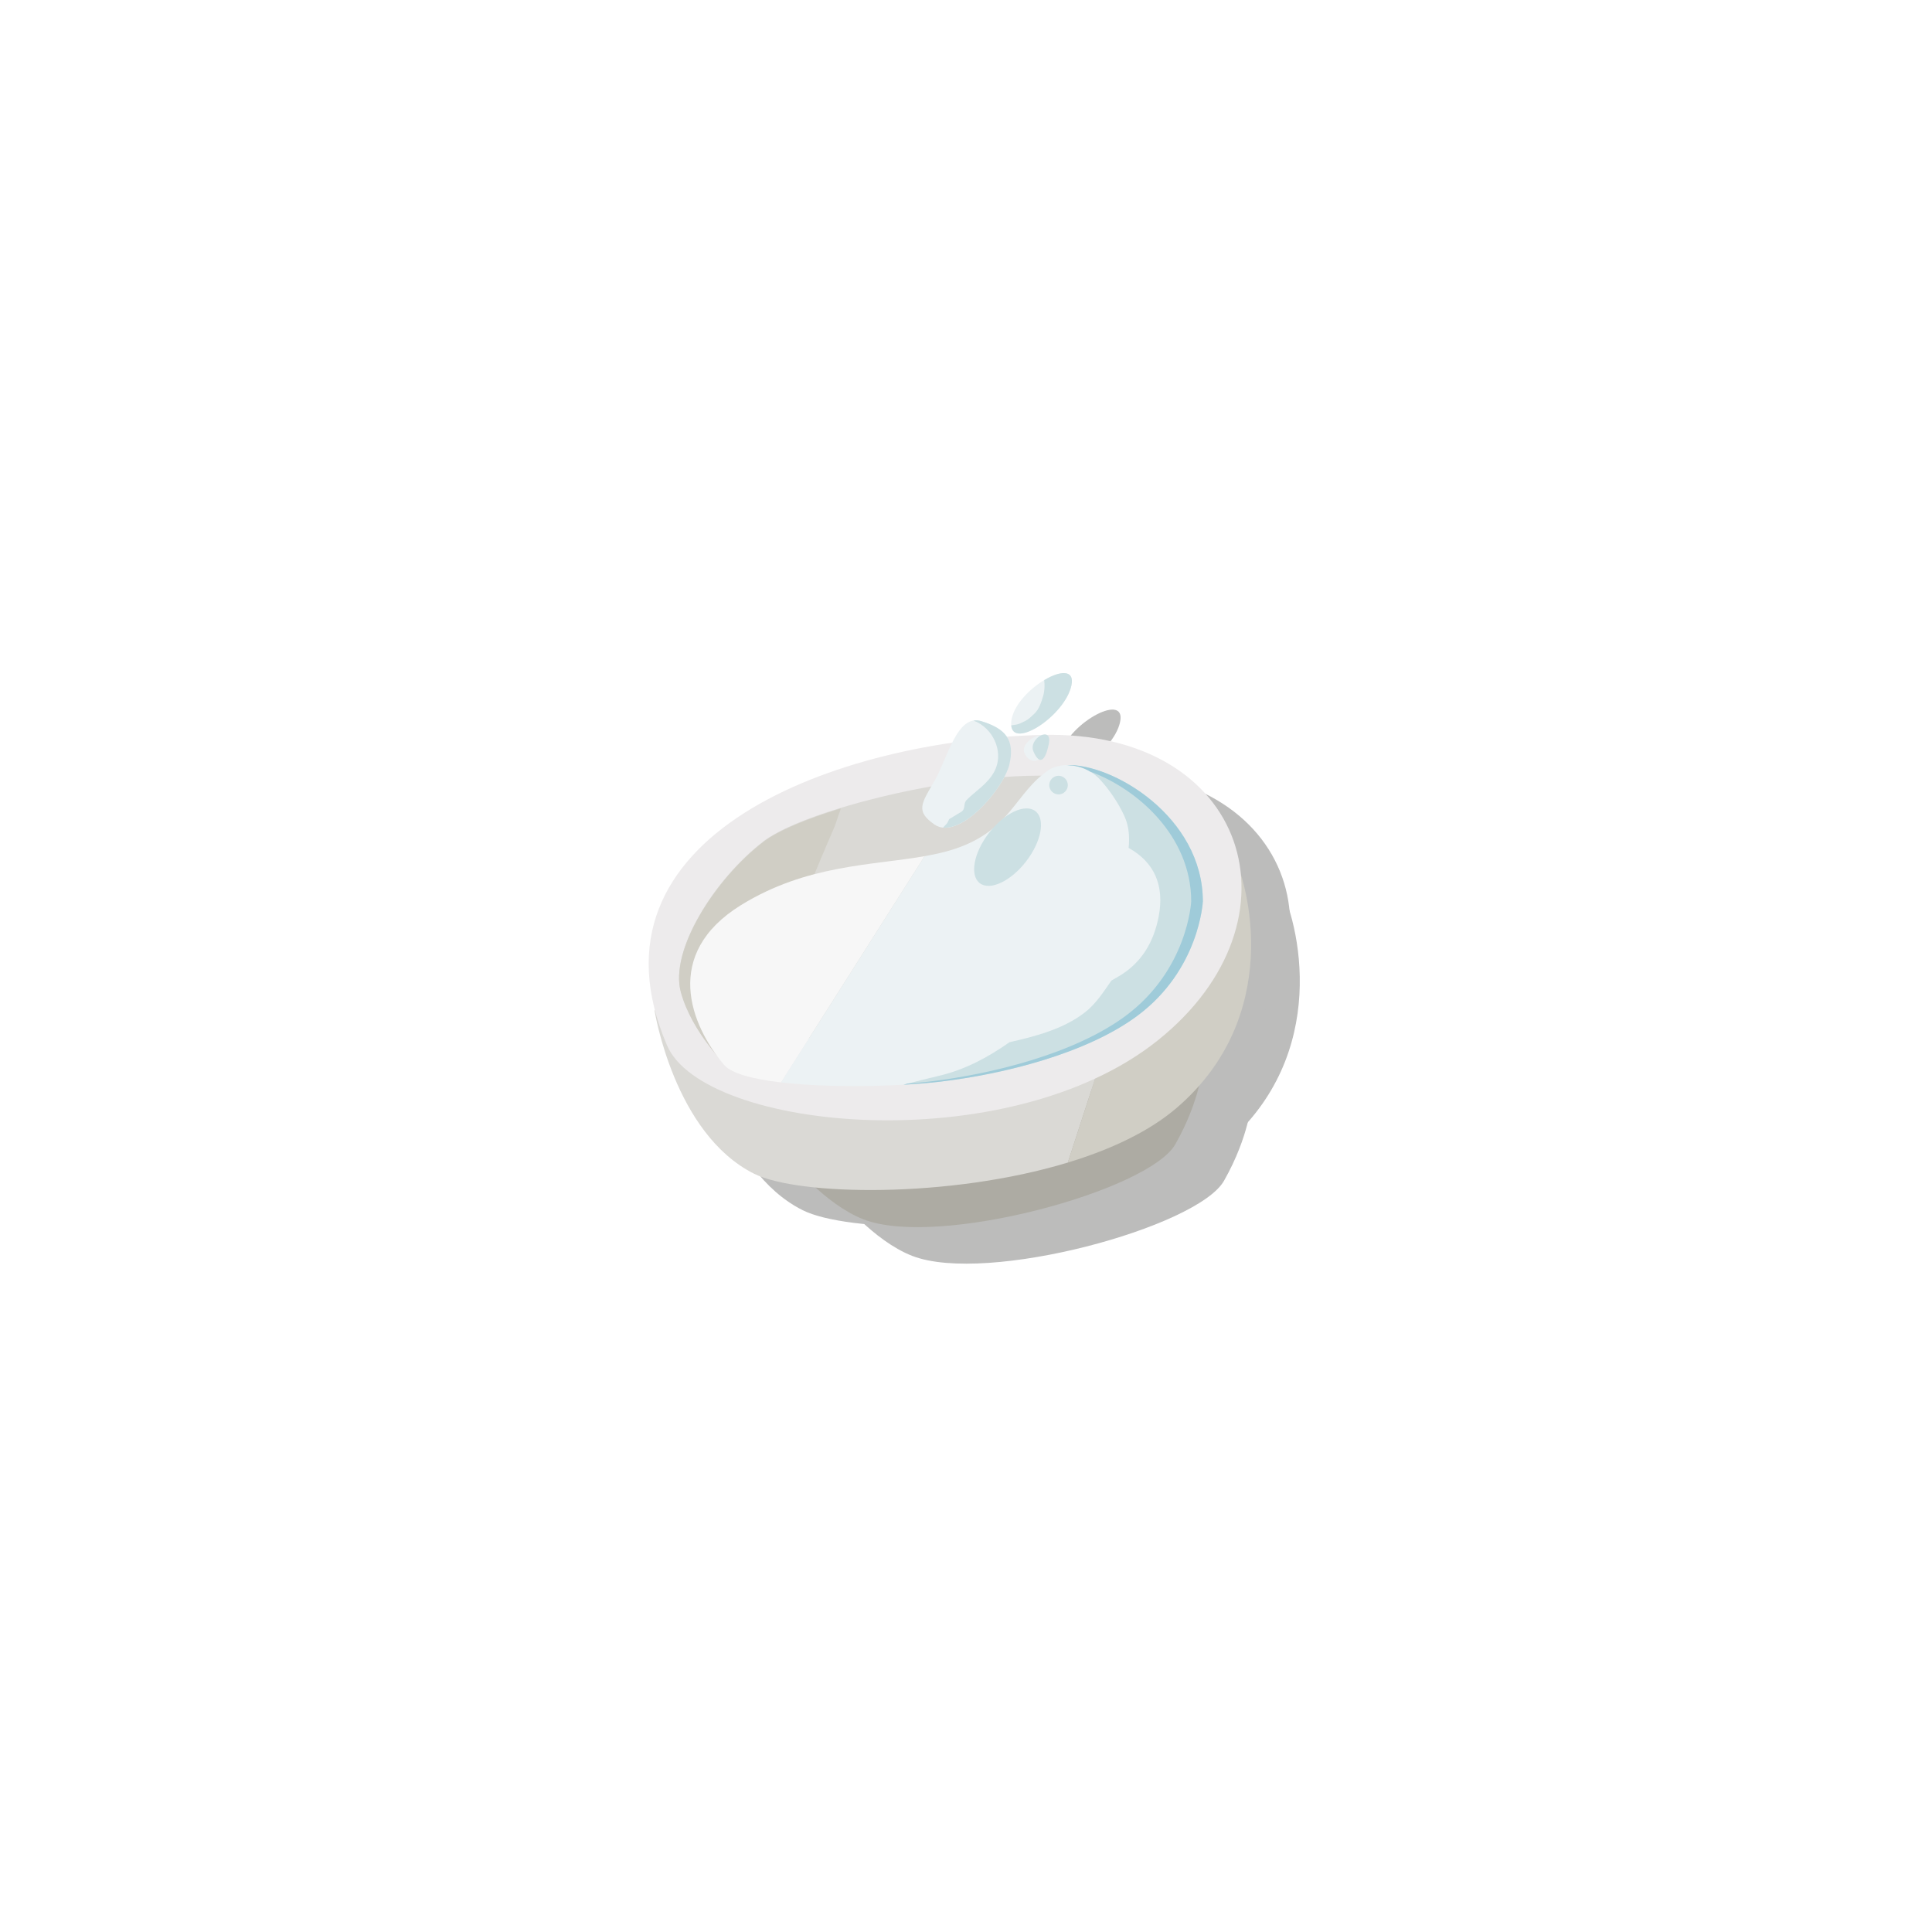
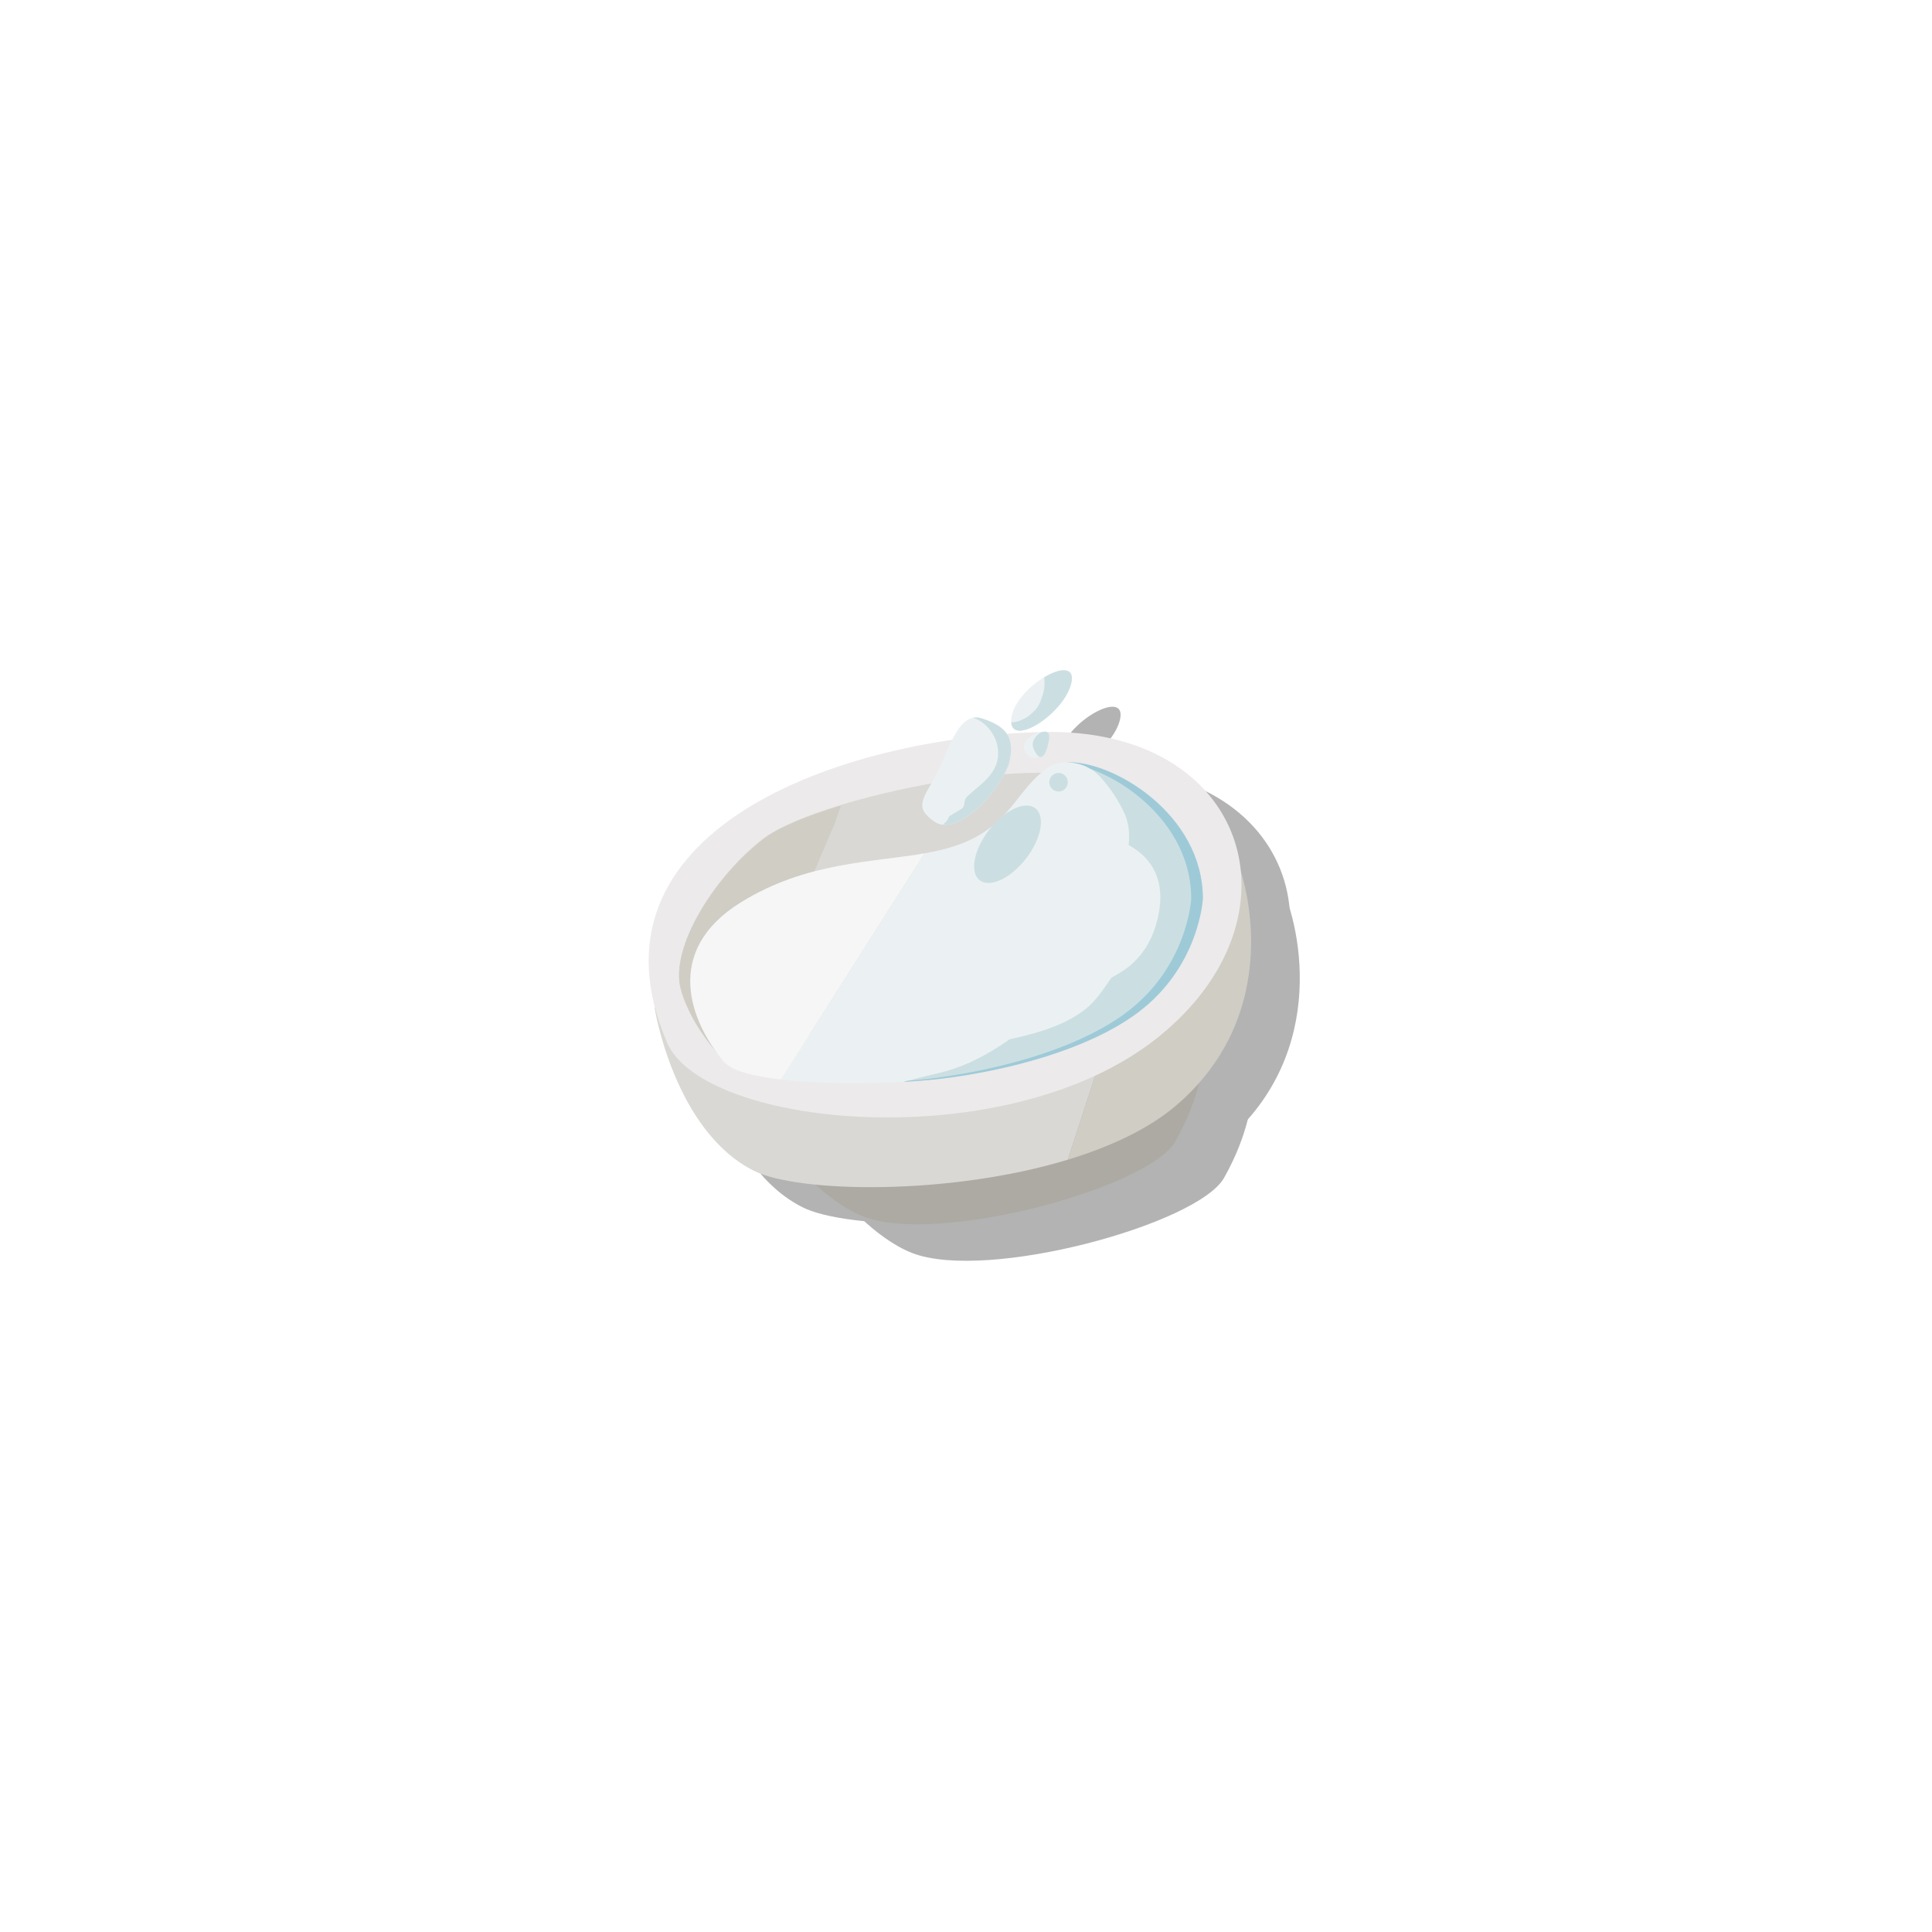
- <svg xmlns="http://www.w3.org/2000/svg" version="1.1" id="Layer_2" x="0px" y="0px" width="450px" height="450px" viewBox="-74 76 450 450" enable-background="new -74 76 450 450" xml:space="preserve">
+ <svg xmlns="http://www.w3.org/2000/svg" version="1.1" id="Layer_2" x="0px" y="0px" width="450px" height="450px" viewBox="0 0 450 450" enable-background="new 0 0 450 450" xml:space="preserve">
  <g>
    <g>
      <g>
        <g opacity="0.3">
-           <path fill="#1D1D1B" d="M121.281,354.82c0,0,8.168,10.206,17.205,13.705c17.377,6.728,66.484-6.707,72.605-17.495      c5.918-10.426,6.414-18.518,6.414-18.518L121.281,354.82z" />
-           <path fill="#1D1D1B" d="M162.395,301.459l-72.605,18.37c0,0,4.518,28.72,23.182,38.054c10.303,5.149,45.465,5.787,73.086-2.598      l24.209-74.45C192.105,285.685,162.395,301.459,162.395,301.459z" />
-           <path fill="#1D1D1B" d="M223.631,281.34c-1.426-2.612-6.6-2.312-13.365-0.505l-24.209,74.45      c9.91-3.009,18.857-7.168,25.326-12.712C235.877,321.577,228.877,290.962,223.631,281.34z" />
-           <path fill="#1D1D1B" d="M92.703,327.994c8.547,19.942,79.316,26.826,114.307-1.167c34.99-27.993,20.994-72.314-26.828-71.148      C132.361,256.845,71.709,279.006,92.703,327.994z" />
-           <path fill="#1D1D1B" d="M217.506,294.461c-0.873-8.748-2.625-20.121-21.869-27.118c-19.244-6.998-69.107,4.375-80.48,13.121      c-11.371,8.748-21.867,25.368-19.244,34.99c2.625,9.625,10.936,17.496,10.936,17.496L217.506,294.461z" />
-           <path fill="#1D1D1B" d="M109.908,295.335c-18.369,11.373-11.729,27.969-3.936,37.178c1.732,2.045,6.809,3.352,13.281,4.109      l33.449-52.701C140.445,286.091,125.184,285.879,109.908,295.335z" />
-           <path fill="#1D1D1B" d="M156.271,336.45c14.871-1.749,34.115-6.561,45.928-15.309c14.551-10.779,15.307-26.681,15.307-26.681      c0-22.743-27.992-35.866-35.867-30.618c-7.871,5.25-8.746,13.998-21.867,18.371c-2.211,0.737-4.582,1.267-7.068,1.707      l-33.449,52.701C130.779,337.97,146.752,337.571,156.271,336.45z" />
-           <path fill="#1D1D1B" d="M154.961,276.528c5.664,3.967,16.182-8.312,17.494-13.997c1.312-5.687-0.875-8.311-6.559-10.06      c-5.688-1.75-7.875,8.747-10.936,13.996C151.898,271.718,150.586,273.466,154.961,276.528z" />
-           <path fill="#1D1D1B" d="M175.953,259.906c1.312,3.063,4.812,2.186,5.686-2.187C182.516,253.347,174.643,256.845,175.953,259.906      z" />
-           <path fill="#1D1D1B" d="M172.893,252.472c-0.873,7.435,12.412-0.93,13.998-8.311      C188.475,236.78,173.768,245.035,172.893,252.472z" />
-           <path fill="#1D1D1B" d="M185.697,262.714c2.879,0.068,5.611,0.887,8.035,3.561c2.127,2.344,4.172,5.4,5.48,8.272      c0.846,1.859,1.146,3.767,1.104,5.803c-0.002,0.551-0.043,1.099-0.105,1.643c6.033,3.363,8.381,8.785,7.006,15.965      c-1.121,5.85-3.875,10.667-9.092,13.824c-0.635,0.384-1.275,0.756-1.922,1.121c-1.844,2.633-3.584,5.403-6.186,7.419      c-5.004,3.878-11.473,5.552-17.547,6.934c-4.975,3.501-10.311,6.388-16.381,7.812c-2.779,0.652-5.547,1.36-8.311,2.087      c3.135-0.175,6.031-0.414,8.492-0.704c14.871-1.749,34.115-6.561,45.928-15.309c14.551-10.779,15.307-26.681,15.307-26.681      C217.506,274.715,196.412,262.229,185.697,262.714z" />
-           <path fill="#1D1D1B" d="M185.697,262.714c1.945,0.046,3.818,0.451,5.58,1.522c10.721,3.872,23.518,14.845,23.518,30.225      c0,0-0.756,15.901-15.309,26.681c-11.811,8.748-31.057,13.56-45.928,15.309c-1.463,0.173-3.096,0.324-4.828,0.458      c-0.316,0.083-0.635,0.163-0.951,0.246c3.135-0.175,6.031-0.414,8.492-0.704c14.871-1.749,34.115-6.561,45.928-15.309      c14.551-10.779,15.307-26.681,15.307-26.681C217.506,274.715,196.412,262.229,185.697,262.714z" />
+           <path d="M195.281,278.154c0,0,8.168,10.206,17.205,13.705c17.377,6.728,66.484-6.707,72.605-17.495      c5.918-10.426,6.414-18.518,6.414-18.518L195.281,278.154z" />
+           <path d="M236.395,224.793l-72.605,18.37c0,0,4.518,28.72,23.182,38.054c10.303,5.149,45.465,5.787,73.086-2.598l24.209-74.45      C266.106,209.018,236.395,224.793,236.395,224.793z" />
+           <path d="M297.631,204.674c-1.426-2.612-6.6-2.312-13.365-0.505l-24.209,74.45c9.91-3.009,18.857-7.168,25.326-12.712      C309.877,244.911,302.877,214.296,297.631,204.674z" />
+           <path d="M166.703,251.328c8.547,19.942,79.316,26.826,114.307-1.167s20.994-72.314-26.828-71.148      C206.362,180.178,145.709,202.34,166.703,251.328z" />
+           <path d="M291.506,217.795c-0.873-8.748-2.625-20.121-21.869-27.118c-19.244-6.998-69.107,4.375-80.48,13.121      c-11.371,8.748-21.867,25.368-19.244,34.99c2.625,9.625,10.936,17.496,10.936,17.496L291.506,217.795z" />
+           <path d="M183.908,218.669c-18.369,11.373-11.729,27.969-3.936,37.178c1.732,2.045,6.809,3.352,13.281,4.109l33.449-52.701      C214.446,209.425,199.184,209.213,183.908,218.669z" />
+           <path d="M230.272,259.784c14.871-1.749,34.115-6.561,45.928-15.309c14.551-10.779,15.307-26.681,15.307-26.681      c0-22.743-27.992-35.866-35.867-30.618c-7.871,5.25-8.746,13.998-21.867,18.371c-2.211,0.737-4.582,1.267-7.068,1.707      l-33.449,52.701C204.78,261.303,220.752,260.905,230.272,259.784z" />
+           <path d="M228.961,199.862c5.664,3.967,16.182-8.313,17.494-13.997c1.313-5.687-0.875-8.311-6.559-10.06      c-5.688-1.75-7.875,8.747-10.936,13.996C225.899,195.052,224.586,196.8,228.961,199.862z" />
+           <path d="M249.953,183.24c1.313,3.063,4.813,2.187,5.686-2.187C256.516,176.68,248.643,180.178,249.953,183.24z" />
+           <path d="M246.893,175.805c-0.873,7.435,12.412-0.93,13.998-8.311C262.475,160.114,247.768,168.369,246.893,175.805z" />
+           <path d="M259.698,186.048c2.879,0.068,5.611,0.887,8.035,3.561c2.127,2.344,4.172,5.4,5.48,8.272      c0.846,1.859,1.146,3.767,1.104,5.803c-0.002,0.551-0.043,1.099-0.105,1.643c6.033,3.363,8.381,8.785,7.006,15.965      c-1.121,5.85-3.875,10.667-9.092,13.824c-0.635,0.384-1.275,0.756-1.922,1.121c-1.844,2.633-3.584,5.403-6.186,7.419      c-5.004,3.878-11.473,5.552-17.547,6.934c-4.975,3.501-10.311,6.388-16.381,7.813c-2.779,0.652-5.547,1.36-8.311,2.087      c3.135-0.175,6.031-0.414,8.492-0.704c14.871-1.749,34.115-6.561,45.928-15.309c14.551-10.779,15.307-26.681,15.307-26.681      C291.506,198.049,270.412,185.563,259.698,186.048z" />
+           <path d="M259.698,186.048c1.945,0.046,3.818,0.451,5.58,1.522c10.721,3.872,23.518,14.845,23.518,30.225      c0,0-0.756,15.901-15.309,26.681c-11.811,8.748-31.057,13.56-45.928,15.309c-1.463,0.173-3.096,0.324-4.828,0.458      c-0.316,0.083-0.635,0.163-0.951,0.246c3.135-0.175,6.031-0.414,8.492-0.704c14.871-1.749,34.115-6.561,45.928-15.309      c14.551-10.779,15.307-26.681,15.307-26.681C291.506,198.049,270.412,185.563,259.698,186.048z" />
        </g>
        <g>
          <g>
            <g>
-               <path fill="#ADABA3" d="M109.942,346.316c0,0,8.168,10.206,17.205,13.705c17.378,6.727,66.484-6.707,72.606-17.495        c5.918-10.426,6.414-18.518,6.414-18.518L109.942,346.316z" />
+               <path fill="#ACAAA2" d="M183.943,269.65c0,0,8.168,10.206,17.205,13.705c17.378,6.728,66.484-6.707,72.606-17.495        c5.918-10.426,6.414-18.518,6.414-18.518L183.943,269.65z" />
              <g>
-                 <path fill="#DAD9D5" d="M151.056,292.955l-72.605,18.37c0,0,4.518,28.72,23.182,38.054         c10.304,5.149,45.465,5.787,73.085-2.598l24.21-74.45C180.767,277.181,151.056,292.955,151.056,292.955z" />
-                 <path fill="#D0CEC5" d="M212.292,272.836c-1.425-2.612-6.6-2.311-13.365-0.505l-24.21,74.45         c9.912-3.009,18.859-7.168,25.327-12.712C224.537,313.073,217.537,282.458,212.292,272.836z" />
+                 <path fill="#D9D8D4" d="M225.056,216.289l-72.605,18.37c0,0,4.519,28.72,23.182,38.054         c10.304,5.149,45.465,5.787,73.085-2.598l24.21-74.45C254.767,200.514,225.056,216.289,225.056,216.289z" />
+                 <path fill="#CFCDC4" d="M286.292,196.17c-1.425-2.612-6.6-2.312-13.365-0.505l-24.21,74.45         c9.912-3.009,18.859-7.168,25.327-12.712C298.537,236.407,291.537,205.792,286.292,196.17z" />
              </g>
-               <path fill="#EDEBEC" d="M81.365,319.49c8.547,19.942,79.315,26.826,114.307-1.167c34.99-27.993,20.993-72.314-26.829-71.148        C121.022,248.341,60.371,270.502,81.365,319.49z" />
-               <path fill="#DAD9D5" d="M206.168,285.957c-0.874-8.748-2.625-20.121-21.87-27.118c-19.245-6.998-69.106,4.375-80.479,13.121        c-11.371,8.748-21.867,25.368-19.245,34.99c2.625,9.625,10.936,17.496,10.936,17.496L206.168,285.957z" />
-               <path fill="#D0CEC5" d="M95.509,324.577l1.523-0.53c2.458-5.576,4.944-11.14,7.444-16.698        c5.232-13.011,10.377-26.059,15.957-38.914c0.469-1.38,0.946-2.757,1.424-4.134c-8.137,2.474-14.727,5.242-18.039,7.79        c-11.371,8.748-21.867,25.368-19.245,34.99C87.198,316.706,95.509,324.577,95.509,324.577z" />
+               <path fill="#ECEAEB" d="M155.365,242.824c8.547,19.942,79.315,26.826,114.307-1.167c34.99-27.993,20.993-72.314-26.829-71.148        C195.023,171.675,134.371,193.836,155.365,242.824z" />
+               <path fill="#D9D8D4" d="M280.168,209.291c-0.874-8.748-2.625-20.121-21.87-27.118c-19.245-6.998-69.106,4.375-80.479,13.121        c-11.371,8.748-21.867,25.368-19.245,34.99c2.625,9.625,10.936,17.496,10.936,17.496L280.168,209.291z" />
+               <path fill="#CFCDC4" d="M169.509,247.911l1.523-0.53c2.458-5.576,4.944-11.14,7.444-16.698        c5.232-13.011,10.377-26.059,15.957-38.914c0.469-1.38,0.946-2.757,1.424-4.134c-8.137,2.474-14.727,5.242-18.039,7.79        c-11.371,8.748-21.867,25.368-19.245,34.99C161.198,240.04,169.509,247.911,169.509,247.911z" />
              <g>
-                 <path fill="#F7F7F7" d="M98.569,286.831C80.2,298.204,86.841,314.8,94.634,324.009c1.732,2.045,6.809,3.352,13.281,4.109         l33.45-52.701C129.107,277.587,113.846,277.375,98.569,286.831z" />
-                 <path fill="#ECF2F4" d="M144.933,327.946c14.871-1.749,34.116-6.561,45.928-15.309         c14.552-10.779,15.308-26.681,15.308-26.681c0-22.743-27.993-35.866-35.867-30.618c-7.872,5.25-8.746,13.998-21.867,18.371         c-2.213,0.737-4.584,1.267-7.068,1.707l-33.45,52.701C119.441,329.466,135.414,329.067,144.933,327.946z" />
-                 <path fill="#ECF2F4" d="M143.622,268.024c5.665,3.967,16.182-8.312,17.494-13.997c1.312-5.686-0.874-8.311-6.559-10.059         c-5.688-1.75-7.875,8.747-10.936,13.996C140.56,263.214,139.247,264.962,143.622,268.024z" />
-                 <path fill="#ECF2F4" d="M164.615,251.402c1.312,3.064,4.812,2.187,5.686-2.186         C171.177,244.843,163.304,248.341,164.615,251.402z" />
-                 <path fill="#ECF2F4" d="M161.555,243.968c-0.874,7.434,12.411-0.93,13.997-8.311         C177.137,228.276,162.429,236.531,161.555,243.968z" />
-                 <path fill="#CCE0E3" d="M174.359,254.21c2.879,0.068,5.611,0.887,8.035,3.561c2.127,2.344,4.171,5.4,5.48,8.272         c0.847,1.859,1.147,3.767,1.104,5.803c-0.002,0.551-0.043,1.099-0.105,1.643c6.033,3.363,8.381,8.785,7.006,15.965         c-1.121,5.85-3.875,10.667-9.092,13.824c-0.635,0.384-1.275,0.756-1.922,1.121c-1.844,2.633-3.584,5.403-6.186,7.419         c-5.004,3.878-11.473,5.552-17.547,6.934c-4.975,3.501-10.311,6.388-16.381,7.812c-2.781,0.652-5.547,1.36-8.311,2.087         c3.135-0.175,6.031-0.414,8.491-0.704c14.871-1.749,34.116-6.561,45.928-15.309c14.552-10.779,15.308-26.681,15.308-26.681         C206.168,266.211,185.074,253.726,174.359,254.21z" />
-                 <path fill="#9FCBD9" d="M174.359,254.21c1.944,0.046,3.818,0.451,5.578,1.522c10.723,3.872,23.519,14.845,23.519,30.225         c0,0-0.756,15.901-15.308,26.681c-11.811,8.748-31.057,13.56-45.928,15.309c-1.464,0.173-3.096,0.324-4.828,0.458         c-0.316,0.083-0.635,0.163-0.951,0.246c3.135-0.175,6.031-0.414,8.491-0.704c14.871-1.749,34.116-6.561,45.928-15.309         c14.552-10.779,15.308-26.681,15.308-26.681C206.168,266.211,185.074,253.726,174.359,254.21z" />
+                 <path fill="#F6F6F6" d="M172.57,210.165c-18.369,11.373-11.729,27.969-3.936,37.178c1.732,2.045,6.809,3.352,13.281,4.109         l33.45-52.701C203.108,200.921,187.846,200.709,172.57,210.165z" />
+                 <path fill="#EBF1F3" d="M218.933,251.28c14.871-1.749,34.116-6.561,45.928-15.309c14.552-10.779,15.308-26.681,15.308-26.681         c0-22.743-27.993-35.866-35.867-30.618c-7.872,5.25-8.746,13.998-21.867,18.371c-2.213,0.737-4.584,1.267-7.068,1.707         l-33.45,52.701C193.442,252.8,209.414,252.401,218.933,251.28z" />
+                 <path fill="#EBF1F3" d="M217.622,191.358c5.665,3.967,16.182-8.313,17.494-13.997c1.313-5.687-0.874-8.311-6.559-10.06         c-5.688-1.75-7.875,8.747-10.936,13.996C214.56,186.548,213.247,188.296,217.622,191.358z" />
+                 <path fill="#EBF1F3" d="M238.615,174.736c1.313,3.063,4.812,2.187,5.686-2.187         C245.177,168.177,237.304,171.675,238.615,174.736z" />
+                 <path fill="#EBF1F3" d="M235.555,167.302c-0.874,7.435,12.411-0.93,13.997-8.311         C251.137,151.61,236.429,159.865,235.555,167.302z" />
+                 <path fill="#CBDFE2" d="M248.36,177.544c2.879,0.068,5.611,0.887,8.035,3.561c2.127,2.344,4.171,5.4,5.479,8.272         c0.847,1.859,1.147,3.767,1.104,5.803c-0.002,0.551-0.043,1.099-0.105,1.643c6.033,3.363,8.381,8.785,7.006,15.965         c-1.121,5.85-3.875,10.667-9.092,13.824c-0.635,0.384-1.275,0.756-1.922,1.121c-1.844,2.633-3.584,5.403-6.186,7.419         c-5.004,3.878-11.473,5.552-17.547,6.934c-4.975,3.501-10.311,6.388-16.381,7.813c-2.781,0.652-5.547,1.36-8.311,2.087         c3.135-0.175,6.031-0.414,8.491-0.704c14.871-1.749,34.116-6.561,45.928-15.309c14.552-10.779,15.308-26.681,15.308-26.681         C280.168,189.545,259.074,177.059,248.36,177.544z" />
+                 <path fill="#9ECAD8" d="M248.36,177.544c1.944,0.046,3.818,0.451,5.578,1.522c10.723,3.872,23.519,14.845,23.519,30.225         c0,0-0.756,15.901-15.308,26.681c-11.812,8.748-31.057,13.56-45.928,15.309c-1.464,0.173-3.096,0.324-4.828,0.458         c-0.316,0.083-0.635,0.163-0.951,0.246c3.135-0.175,6.031-0.414,8.491-0.704c14.871-1.749,34.116-6.561,45.928-15.309         c14.552-10.779,15.308-26.681,15.308-26.681C280.168,189.545,259.074,177.059,248.36,177.544z" />
              </g>
            </g>
          </g>
        </g>
      </g>
    </g>
-     <path fill="#CCE0E3" d="M154.558,243.968c-0.65-0.2-1.253-0.233-1.818-0.14c0.318,0.131,0.636,0.271,0.951,0.434   c4.007,2.058,6.122,7.333,3.897,11.455c-1.597,2.958-4.474,4.592-6.439,6.608c-0.815,0.837-0.212,2.085-1.197,2.726   c-0.261,0.17-2.753,1.664-2.872,1.741c-0.604,1.303-0.376,0.795-1.348,1.892c-0.025,0.029-0.053,0.053-0.079,0.08   c5.841,0.594,14.296-9.678,15.464-14.736C162.429,248.341,160.242,245.717,154.558,243.968z" />
-     <path fill="#CCE0E3" d="M166.721,251.051c1.313,3.064,2.706,2.538,3.58-1.835C171.177,244.843,165.41,247.989,166.721,251.051z" />
-     <path fill="#CCE0E3" d="M169.217,234.413c0.139,1.235,0.113,2.474-0.255,3.718c-0.411,1.386-0.929,3.067-2.032,4.096   c-1.494,1.395-1.517,1.444-3.35,2.283c-0.637,0.291-1.359,0.319-2.045,0.441c0.447,5.611,12.51-2.28,14.017-9.294   C176.363,231.879,172.902,232.203,169.217,234.413z" />
-     <ellipse transform="matrix(-0.7909 -0.612 0.612 -0.7909 120.4795 587.8168)" fill="#CCE0E3" cx="160.669" cy="273.324" rx="5.45" ry="10.598" />
-     <ellipse fill="#CCE0E3" cx="172.554" cy="258.864" rx="2.163" ry="2.17" />
+     <path fill="#CBDFE2" d="M228.558,167.302c-0.65-0.2-1.253-0.233-1.818-0.14c0.318,0.131,0.636,0.271,0.951,0.434   c4.007,2.058,6.122,7.333,3.897,11.455c-1.597,2.958-4.474,4.592-6.439,6.608c-0.815,0.837-0.212,2.085-1.197,2.726   c-0.261,0.17-2.753,1.664-2.872,1.741c-0.604,1.303-0.376,0.795-1.348,1.892c-0.025,0.029-0.053,0.053-0.079,0.08   c5.841,0.594,14.296-9.678,15.464-14.736C236.429,171.675,234.242,169.051,228.558,167.302z" />
+     <path fill="#CBDFE2" d="M240.721,174.385c1.313,3.063,2.706,2.538,3.58-1.835C245.177,168.177,239.41,171.323,240.721,174.385z" />
+     <path fill="#CBDFE2" d="M243.217,157.747c0.139,1.235,0.113,2.474-0.255,3.718c-0.411,1.386-0.929,3.067-2.032,4.096   c-1.494,1.395-1.517,1.444-3.35,2.283c-0.637,0.291-1.359,0.319-2.045,0.441c0.447,5.611,12.51-2.28,14.017-9.294   C250.364,155.213,246.903,155.537,243.217,157.747z" />
+     <ellipse transform="matrix(-0.7909 -0.612 0.612 -0.7909 299.9205 495.801)" fill="#CBDFE2" cx="234.67" cy="196.658" rx="5.45" ry="10.598" />
+     <ellipse fill="#CBDFE2" cx="246.554" cy="182.198" rx="2.163" ry="2.17" />
  </g>
</svg>
